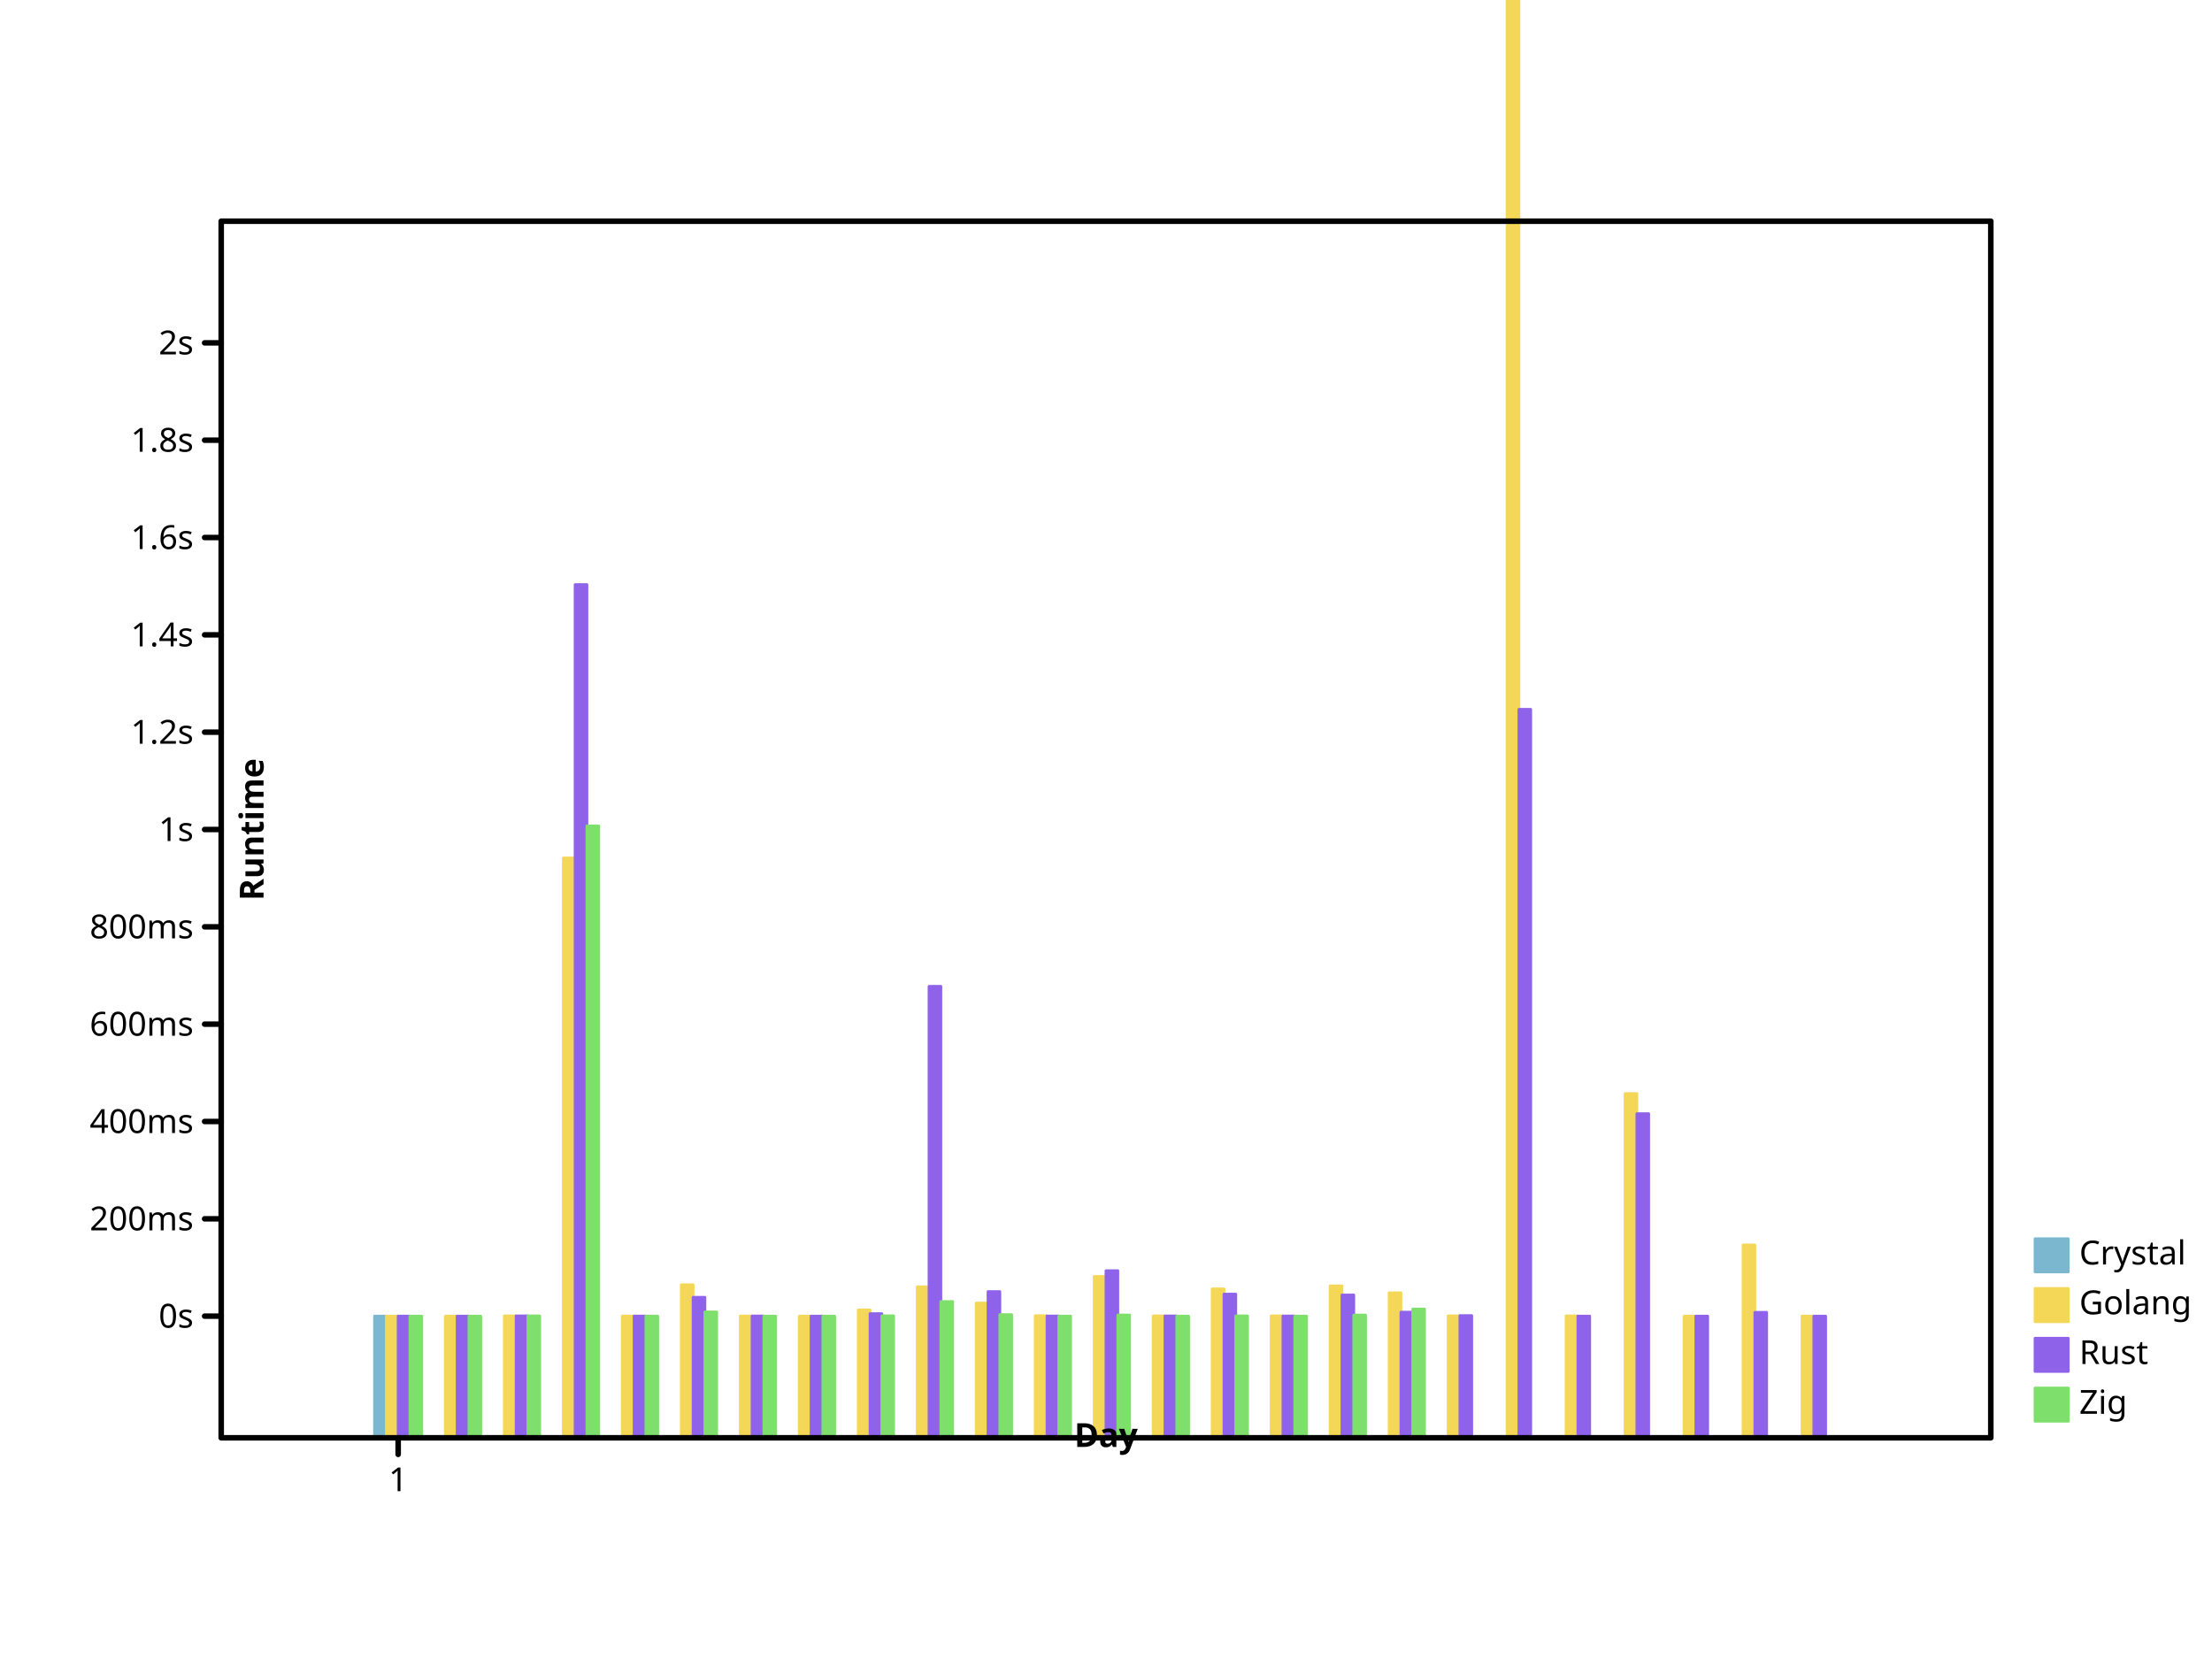
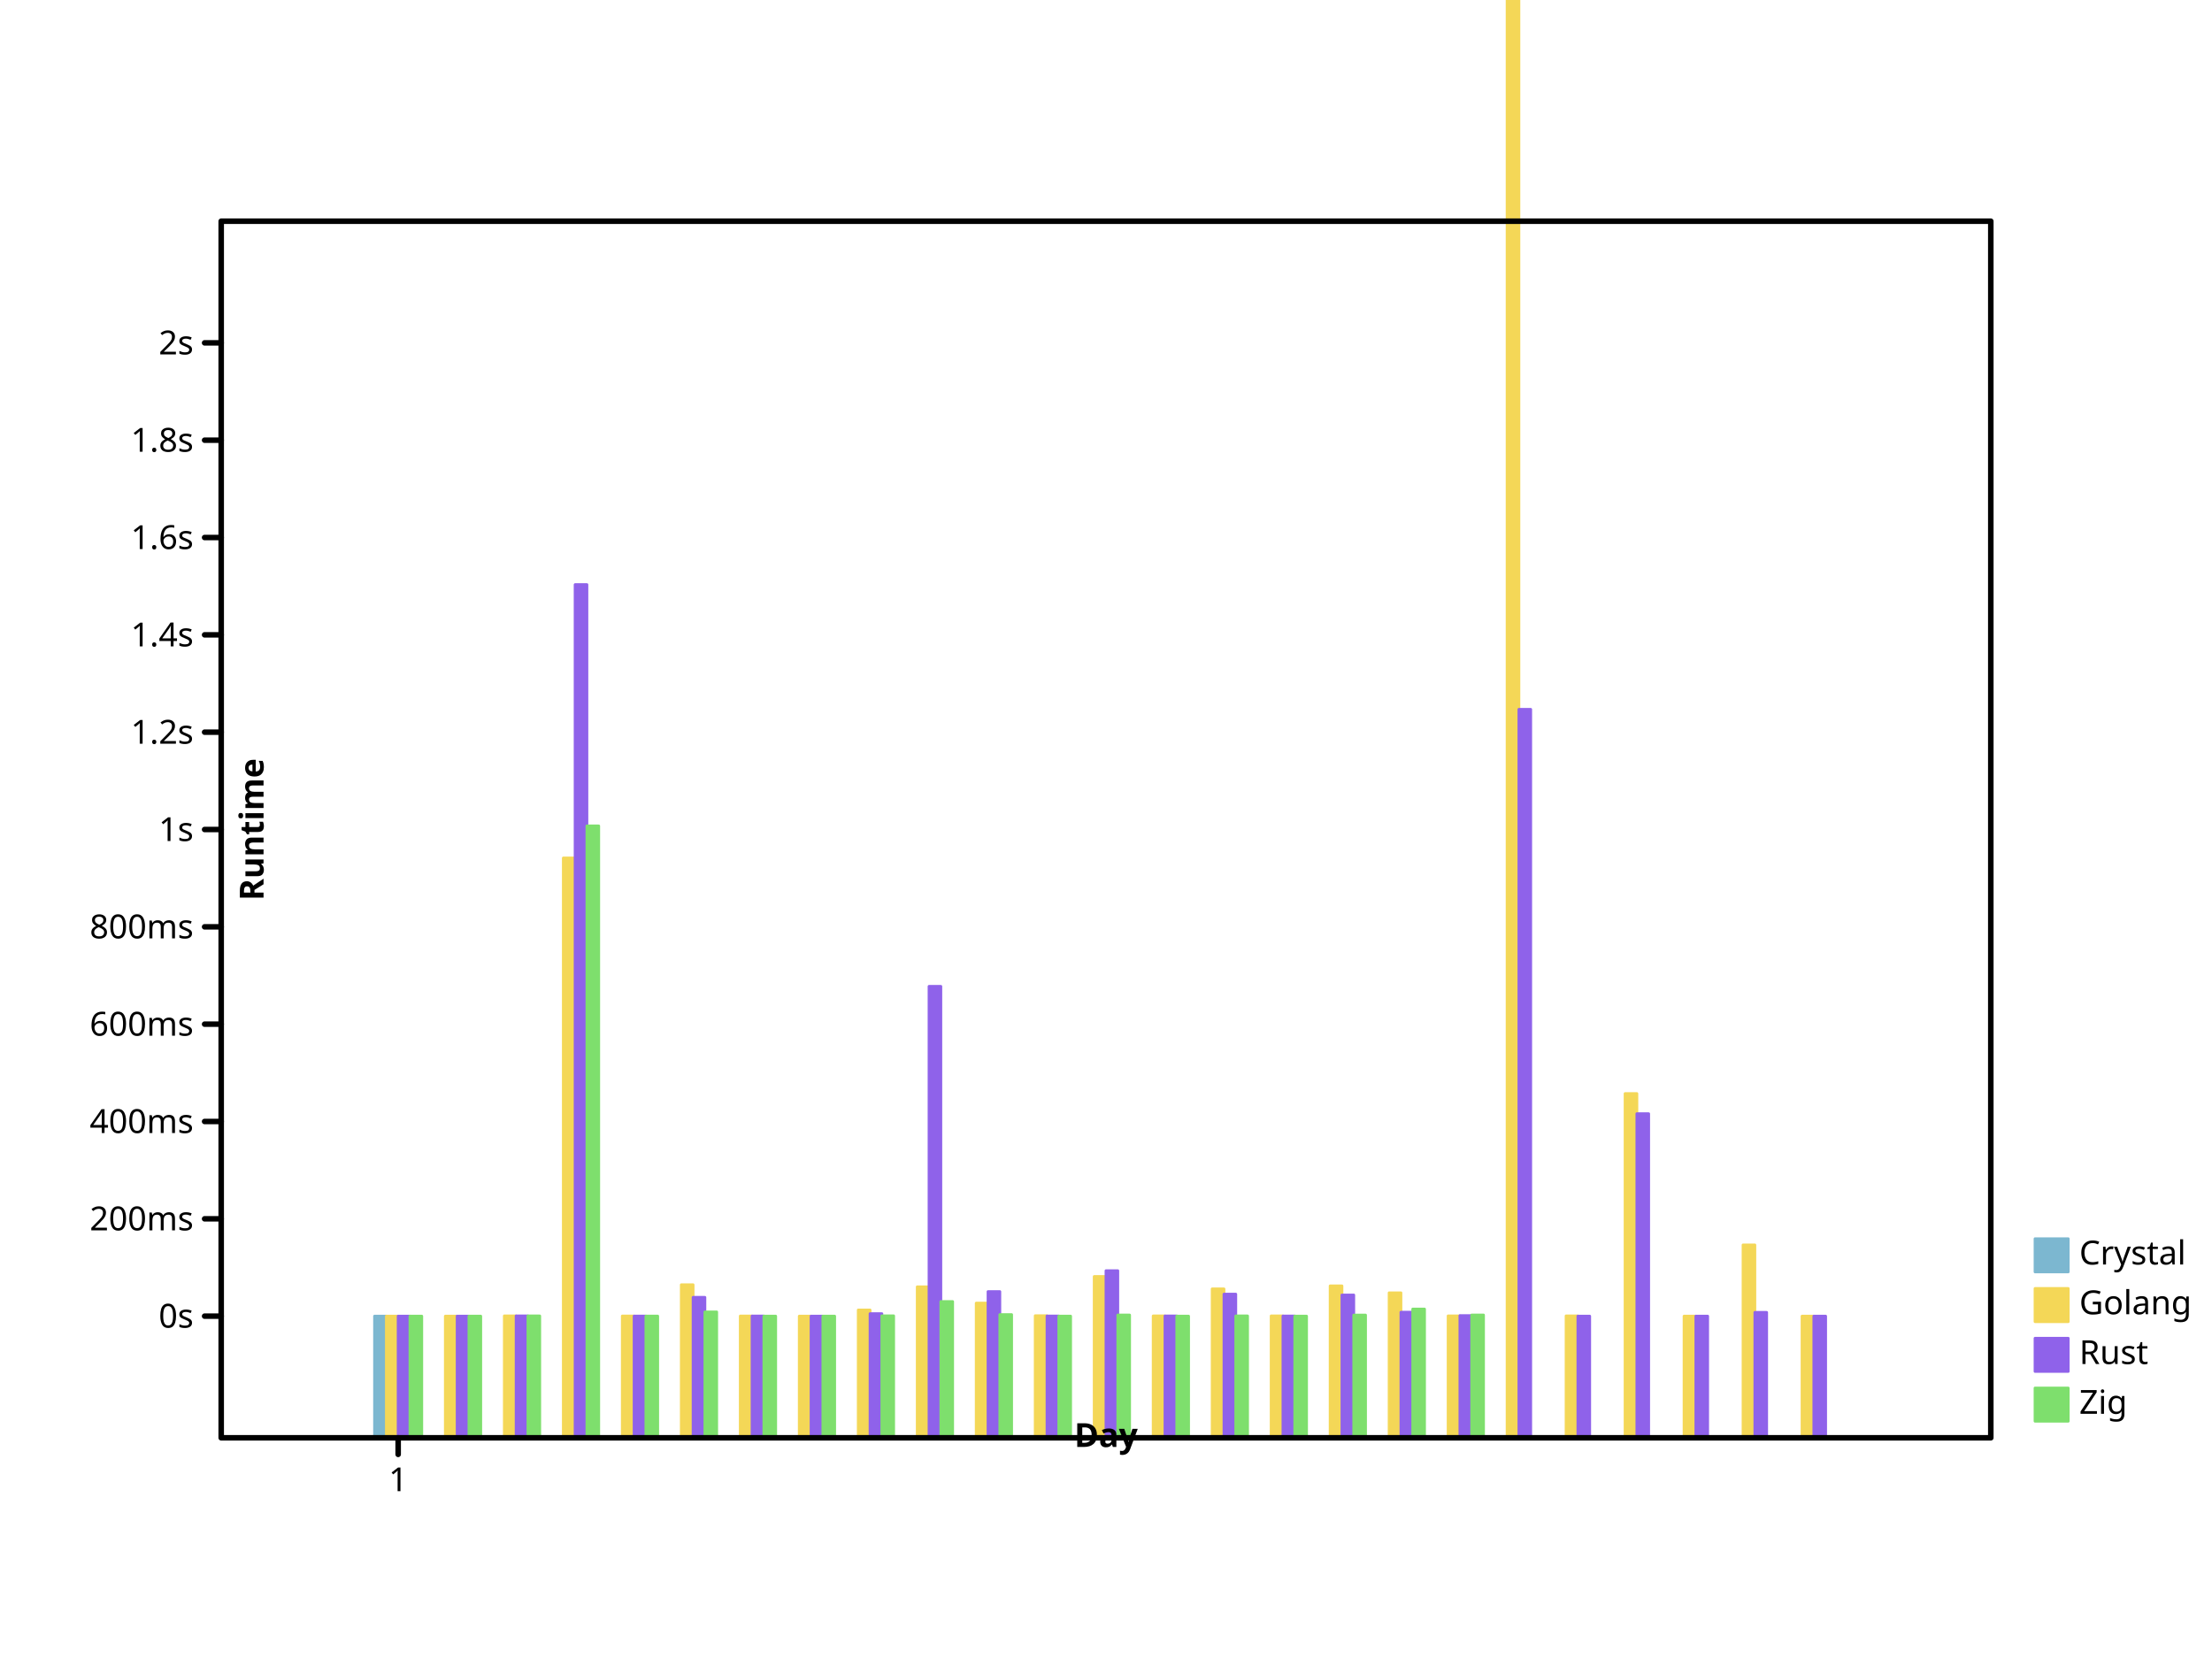
- <svg xmlns="http://www.w3.org/2000/svg" height="600" viewbox="0 0 800 600" preserveAspectRatio="xMidYMid meet" width="800">
+ <svg xmlns="http://www.w3.org/2000/svg" width="800" height="600" viewbox="0 0 800 600" preserveAspectRatio="xMidYMid meet">
  <defs>
-     <marker markerWidth="2%" markerHeight="2%" id="circle" viewBox="0 0 10 10 " refX="5" refY="5" markerUnits="userSpaceOnUse">
-       <circle cx="5" cy="5" r="3" fill="none" stroke="black" />
+     <marker markerUnits="userSpaceOnUse" markerWidth="2%" markerHeight="2%" id="circle" viewBox="0 0 10 10 " refX="5" refY="5">
+       <circle r="3" fill="none" stroke="black" cx="5" cy="5" />
    </marker>
-     <marker id="filled-circle" viewBox="0 0 10 10 " refX="5" refY="5" markerUnits="userSpaceOnUse" markerWidth="2%" markerHeight="2%">
+     <marker markerHeight="2%" id="filled-circle" viewBox="0 0 10 10 " refX="5" refY="5" markerUnits="userSpaceOnUse" markerWidth="2%">
      <circle cx="5" cy="5" r="3" fill="black" stroke="none" />
    </marker>
-     <marker markerUnits="userSpaceOnUse" markerWidth="2%" markerHeight="2%" id="square" viewBox="0 0 10 10 " refX="5" refY="5">
+     <marker markerHeight="2%" id="square" viewBox="0 0 10 10 " refX="5" refY="5" markerUnits="userSpaceOnUse" markerWidth="2%">
      <rect fill="none" stroke="black" x="2" y="2" width="6" height="6" />
    </marker>
-     <marker id="filled-square" viewBox="0 0 10 10 " refX="5" refY="5" markerUnits="userSpaceOnUse" markerWidth="2%" markerHeight="2%">
-       <rect y="2" width="6" height="6" fill="black" stroke="none" x="2" />
+     <marker refY="5" markerUnits="userSpaceOnUse" markerWidth="2%" markerHeight="2%" id="filled-square" viewBox="0 0 10 10 " refX="5">
+       <rect x="2" y="2" width="6" height="6" fill="black" stroke="none" />
    </marker>
  </defs>
-   <g stroke-linejoin="round" transform="translate(80 520 )scale(1 -1 )" fill="hsl(198, 47%, 65%)" stroke="hsl(198, 47%, 65%)" stroke-width="1px" stroke-linecap="round">
-     <rect height="4.400662e+01" vector-effect="non-scaling-stroke" x="5.546667e+01" y="0" width="4.266667e+00" />
+   <g stroke-linecap="round" stroke-linejoin="round" transform="translate(80 520 )scale(1 -1 )" fill="hsl(198, 47%, 65%)" stroke="hsl(198, 47%, 65%)" stroke-width="1px">
+     <rect x="5.546667e+01" y="0" width="4.266667e+00" height="4.400662e+01" vector-effect="non-scaling-stroke" />
  </g>
-   <g stroke="hsl(49, 88%, 65%)" stroke-width="1px" stroke-linecap="round" stroke-linejoin="round" transform="translate(80 520 )scale(1 -1 )" fill="hsl(49, 88%, 65%)">
+   <g stroke-linejoin="round" transform="translate(80 520 )scale(1 -1 )" fill="hsl(49, 88%, 65%)" stroke="hsl(49, 88%, 65%)" stroke-width="1px" stroke-linecap="round">
    <rect height="4.400241e+01" vector-effect="non-scaling-stroke" x="5.973333e+01" y="0" width="4.266667e+00" />
-     <rect width="4.266667e+00" height="4.400484e+01" vector-effect="non-scaling-stroke" x="8.106667e+01" y="0" />
+     <rect y="0" width="4.266667e+00" height="4.400484e+01" vector-effect="non-scaling-stroke" x="8.106667e+01" />
    <rect vector-effect="non-scaling-stroke" x="1.024000e+02" y="0" width="4.266667e+00" height="4.409664e+01" />
-     <rect y="0" width="4.266667e+00" height="2.097016e+02" vector-effect="non-scaling-stroke" x="1.237333e+02" />
-     <rect y="0" width="4.266667e+00" height="4.405029e+01" vector-effect="non-scaling-stroke" x="1.450667e+02" />
-     <rect y="0" width="4.266667e+00" height="5.535243e+01" vector-effect="non-scaling-stroke" x="1.664000e+02" />
-     <rect y="0" width="4.266667e+00" height="4.404342e+01" vector-effect="non-scaling-stroke" x="1.877333e+02" />
-     <rect height="4.400136e+01" vector-effect="non-scaling-stroke" x="2.090667e+02" y="0" width="4.266667e+00" />
-     <rect vector-effect="non-scaling-stroke" x="2.304000e+02" y="0" width="4.266667e+00" height="4.622952e+01" />
+     <rect vector-effect="non-scaling-stroke" x="1.237333e+02" y="0" width="4.266667e+00" height="2.097016e+02" />
+     <rect vector-effect="non-scaling-stroke" x="1.450667e+02" y="0" width="4.266667e+00" height="4.405029e+01" />
+     <rect vector-effect="non-scaling-stroke" x="1.664000e+02" y="0" width="4.266667e+00" height="5.535243e+01" />
+     <rect width="4.266667e+00" height="4.404342e+01" vector-effect="non-scaling-stroke" x="1.877333e+02" y="0" />
+     <rect vector-effect="non-scaling-stroke" x="2.090667e+02" y="0" width="4.266667e+00" height="4.400136e+01" />
+     <rect width="4.266667e+00" height="4.622952e+01" vector-effect="non-scaling-stroke" x="2.304000e+02" y="0" />
    <rect x="2.517333e+02" y="0" width="4.266667e+00" height="5.460722e+01" vector-effect="non-scaling-stroke" />
-     <rect vector-effect="non-scaling-stroke" x="2.730667e+02" y="0" width="4.266667e+00" height="4.871157e+01" />
-     <rect width="4.266667e+00" height="4.415016e+01" vector-effect="non-scaling-stroke" x="2.944000e+02" y="0" />
-     <rect x="3.157333e+02" y="0" width="4.266667e+00" height="5.833423e+01" vector-effect="non-scaling-stroke" />
-     <rect width="4.266667e+00" height="4.407651e+01" vector-effect="non-scaling-stroke" x="3.370667e+02" y="0" />
-     <rect height="5.385255e+01" vector-effect="non-scaling-stroke" x="3.584000e+02" y="0" width="4.266667e+00" />
+     <rect width="4.266667e+00" height="4.871157e+01" vector-effect="non-scaling-stroke" x="2.730667e+02" y="0" />
+     <rect vector-effect="non-scaling-stroke" x="2.944000e+02" y="0" width="4.266667e+00" height="4.415016e+01" />
+     <rect vector-effect="non-scaling-stroke" x="3.157333e+02" y="0" width="4.266667e+00" height="5.833423e+01" />
+     <rect height="4.407651e+01" vector-effect="non-scaling-stroke" x="3.370667e+02" y="0" width="4.266667e+00" />
+     <rect vector-effect="non-scaling-stroke" x="3.584000e+02" y="0" width="4.266667e+00" height="5.385255e+01" />
    <rect vector-effect="non-scaling-stroke" x="3.797333e+02" y="0" width="4.266667e+00" height="4.408905e+01" />
-     <rect y="0" width="4.266667e+00" height="5.494052e+01" vector-effect="non-scaling-stroke" x="4.010667e+02" />
-     <rect height="5.243810e+01" vector-effect="non-scaling-stroke" x="4.224000e+02" y="0" width="4.266667e+00" />
-     <rect height="4.409594e+01" vector-effect="non-scaling-stroke" x="4.437333e+02" y="0" width="4.266667e+00" />
-     <rect height="6.740130e+02" vector-effect="non-scaling-stroke" x="4.650667e+02" y="0" width="4.266667e+00" />
+     <rect x="4.010667e+02" y="0" width="4.266667e+00" height="5.494052e+01" vector-effect="non-scaling-stroke" />
+     <rect y="0" width="4.266667e+00" height="5.243810e+01" vector-effect="non-scaling-stroke" x="4.224000e+02" />
+     <rect vector-effect="non-scaling-stroke" x="4.437333e+02" y="0" width="4.266667e+00" height="4.409594e+01" />
+     <rect y="0" width="4.266667e+00" height="6.740130e+02" vector-effect="non-scaling-stroke" x="4.650667e+02" />
    <rect vector-effect="non-scaling-stroke" x="4.864000e+02" y="0" width="4.266667e+00" height="4.409445e+01" />
-     <rect vector-effect="non-scaling-stroke" x="5.077333e+02" y="0" width="4.266667e+00" height="1.244924e+02" />
-     <rect y="0" width="4.266667e+00" height="4.400394e+01" vector-effect="non-scaling-stroke" x="5.290667e+02" />
-     <rect x="5.504000e+02" y="0" width="4.266667e+00" height="6.975917e+01" vector-effect="non-scaling-stroke" />
-     <rect vector-effect="non-scaling-stroke" x="5.717333e+02" y="0" width="4.266667e+00" height="4.400157e+01" />
+     <rect width="4.266667e+00" height="1.244924e+02" vector-effect="non-scaling-stroke" x="5.077333e+02" y="0" />
+     <rect vector-effect="non-scaling-stroke" x="5.290667e+02" y="0" width="4.266667e+00" height="4.400394e+01" />
+     <rect vector-effect="non-scaling-stroke" x="5.504000e+02" y="0" width="4.266667e+00" height="6.975917e+01" />
+     <rect height="4.400157e+01" vector-effect="non-scaling-stroke" x="5.717333e+02" y="0" width="4.266667e+00" />
  </g>
-   <g stroke-linecap="round" stroke-linejoin="round" transform="translate(80 520 )scale(1 -1 )" fill="hsl(260, 76%, 65%)" stroke="hsl(260, 76%, 65%)" stroke-width="1px">
-     <rect vector-effect="non-scaling-stroke" x="6.400000e+01" y="0" width="4.266667e+00" height="4.400227e+01" />
+   <g stroke="hsl(260, 76%, 65%)" stroke-width="1px" stroke-linecap="round" stroke-linejoin="round" transform="translate(80 520 )scale(1 -1 )" fill="hsl(260, 76%, 65%)">
+     <rect y="0" width="4.266667e+00" height="4.400227e+01" vector-effect="non-scaling-stroke" x="6.400000e+01" />
    <rect vector-effect="non-scaling-stroke" x="8.533333e+01" y="0" width="4.266667e+00" height="4.400916e+01" />
-     <rect vector-effect="non-scaling-stroke" x="1.066667e+02" y="0" width="4.266667e+00" height="4.408215e+01" />
-     <rect y="0" width="4.266667e+00" height="3.085703e+02" vector-effect="non-scaling-stroke" x="1.280000e+02" />
-     <rect y="0" width="4.266667e+00" height="4.402440e+01" vector-effect="non-scaling-stroke" x="1.493333e+02" />
-     <rect height="5.079964e+01" vector-effect="non-scaling-stroke" x="1.706667e+02" y="0" width="4.266667e+00" />
-     <rect vector-effect="non-scaling-stroke" x="192" y="0" width="4.266667e+00" height="4.404217e+01" />
+     <rect width="4.266667e+00" height="4.408215e+01" vector-effect="non-scaling-stroke" x="1.066667e+02" y="0" />
+     <rect height="3.085703e+02" vector-effect="non-scaling-stroke" x="1.280000e+02" y="0" width="4.266667e+00" />
+     <rect vector-effect="non-scaling-stroke" x="1.493333e+02" y="0" width="4.266667e+00" height="4.402440e+01" />
+     <rect x="1.706667e+02" y="0" width="4.266667e+00" height="5.079964e+01" vector-effect="non-scaling-stroke" />
+     <rect x="192" y="0" width="4.266667e+00" height="4.404217e+01" vector-effect="non-scaling-stroke" />
    <rect vector-effect="non-scaling-stroke" x="2.133333e+02" y="0" width="4.266667e+00" height="4.400574e+01" />
-     <rect vector-effect="non-scaling-stroke" x="2.346667e+02" y="0" width="4.266667e+00" height="4.489036e+01" />
-     <rect width="4.266667e+00" height="1.632705e+02" vector-effect="non-scaling-stroke" x="256" y="0" />
-     <rect vector-effect="non-scaling-stroke" x="2.773333e+02" y="0" width="4.266667e+00" height="5.288153e+01" />
-     <rect height="4.405132e+01" vector-effect="non-scaling-stroke" x="2.986667e+02" y="0" width="4.266667e+00" />
-     <rect height="6.043265e+01" vector-effect="non-scaling-stroke" x="320" y="0" width="4.266667e+00" />
-     <rect vector-effect="non-scaling-stroke" x="3.413333e+02" y="0" width="4.266667e+00" height="4.407135e+01" />
-     <rect height="5.195903e+01" vector-effect="non-scaling-stroke" x="3.626667e+02" y="0" width="4.266667e+00" />
-     <rect y="0" width="4.266667e+00" height="4.404799e+01" vector-effect="non-scaling-stroke" x="384" />
-     <rect x="4.053333e+02" y="0" width="4.266667e+00" height="5.164855e+01" vector-effect="non-scaling-stroke" />
+     <rect width="4.266667e+00" height="4.489036e+01" vector-effect="non-scaling-stroke" x="2.346667e+02" y="0" />
+     <rect height="1.632705e+02" vector-effect="non-scaling-stroke" x="256" y="0" width="4.266667e+00" />
+     <rect x="2.773333e+02" y="0" width="4.266667e+00" height="5.288153e+01" vector-effect="non-scaling-stroke" />
+     <rect vector-effect="non-scaling-stroke" x="2.986667e+02" y="0" width="4.266667e+00" height="4.405132e+01" />
+     <rect vector-effect="non-scaling-stroke" x="320" y="0" width="4.266667e+00" height="6.043265e+01" />
+     <rect height="4.407135e+01" vector-effect="non-scaling-stroke" x="3.413333e+02" y="0" width="4.266667e+00" />
+     <rect vector-effect="non-scaling-stroke" x="3.626667e+02" y="0" width="4.266667e+00" height="5.195903e+01" />
+     <rect vector-effect="non-scaling-stroke" x="384" y="0" width="4.266667e+00" height="4.404799e+01" />
+     <rect y="0" width="4.266667e+00" height="5.164855e+01" vector-effect="non-scaling-stroke" x="4.053333e+02" />
    <rect vector-effect="non-scaling-stroke" x="4.266667e+02" y="0" width="4.266667e+00" height="4.542256e+01" />
-     <rect width="4.266667e+00" height="4.419438e+01" vector-effect="non-scaling-stroke" x="448" y="0" />
-     <rect y="0" width="4.266667e+00" height="2.634562e+02" vector-effect="non-scaling-stroke" x="4.693333e+02" />
-     <rect vector-effect="non-scaling-stroke" x="4.906667e+02" y="0" width="4.266667e+00" height="4.400514e+01" />
-     <rect x="512" y="0" width="4.266667e+00" height="1.172092e+02" vector-effect="non-scaling-stroke" />
-     <rect vector-effect="non-scaling-stroke" x="5.333333e+02" y="0" width="4.266667e+00" height="4.400162e+01" />
-     <rect x="5.546667e+02" y="0" width="4.266667e+00" height="4.535789e+01" vector-effect="non-scaling-stroke" />
-     <rect x="576" y="0" width="4.266667e+00" height="4.400004e+01" vector-effect="non-scaling-stroke" />
+     <rect y="0" width="4.266667e+00" height="4.419438e+01" vector-effect="non-scaling-stroke" x="448" />
+     <rect vector-effect="non-scaling-stroke" x="4.693333e+02" y="0" width="4.266667e+00" height="2.634562e+02" />
+     <rect y="0" width="4.266667e+00" height="4.400514e+01" vector-effect="non-scaling-stroke" x="4.906667e+02" />
+     <rect y="0" width="4.266667e+00" height="1.172092e+02" vector-effect="non-scaling-stroke" x="512" />
+     <rect y="0" width="4.266667e+00" height="4.400162e+01" vector-effect="non-scaling-stroke" x="5.333333e+02" />
+     <rect height="4.535789e+01" vector-effect="non-scaling-stroke" x="5.546667e+02" y="0" width="4.266667e+00" />
+     <rect width="4.266667e+00" height="4.400004e+01" vector-effect="non-scaling-stroke" x="576" y="0" />
  </g>
-   <g transform="translate(80 520 )scale(1 -1 )" fill="hsl(111, 64%, 65%)" stroke="hsl(111, 64%, 65%)" stroke-width="1px" stroke-linecap="round" stroke-linejoin="round">
+   <g stroke-width="1px" stroke-linecap="round" stroke-linejoin="round" transform="translate(80 520 )scale(1 -1 )" fill="hsl(111, 64%, 65%)" stroke="hsl(111, 64%, 65%)">
    <rect vector-effect="non-scaling-stroke" x="6.826667e+01" y="0" width="4.266667e+00" height="4.400095e+01" />
-     <rect vector-effect="non-scaling-stroke" x="8.960000e+01" y="0" width="4.266667e+00" height="4.400076e+01" />
-     <rect height="4.408312e+01" vector-effect="non-scaling-stroke" x="1.109333e+02" y="0" width="4.266667e+00" />
+     <rect height="4.400076e+01" vector-effect="non-scaling-stroke" x="8.960000e+01" y="0" width="4.266667e+00" />
+     <rect width="4.266667e+00" height="4.408312e+01" vector-effect="non-scaling-stroke" x="1.109333e+02" y="0" />
    <rect vector-effect="non-scaling-stroke" x="1.322667e+02" y="0" width="4.266667e+00" height="2.212965e+02" />
    <rect vector-effect="non-scaling-stroke" x="1.536000e+02" y="0" width="4.266667e+00" height="4.401941e+01" />
    <rect x="1.749333e+02" y="0" width="4.266667e+00" height="4.552608e+01" vector-effect="non-scaling-stroke" />
-     <rect y="0" width="4.266667e+00" height="4.400657e+01" vector-effect="non-scaling-stroke" x="1.962667e+02" />
-     <rect y="0" width="4.266667e+00" height="4.400066e+01" vector-effect="non-scaling-stroke" x="2.176000e+02" />
-     <rect width="4.266667e+00" height="4.411379e+01" vector-effect="non-scaling-stroke" x="2.389333e+02" y="0" />
-     <rect y="0" width="4.266667e+00" height="4.928114e+01" vector-effect="non-scaling-stroke" x="2.602667e+02" />
-     <rect vector-effect="non-scaling-stroke" x="2.816000e+02" y="0" width="4.266667e+00" height="4.456142e+01" />
-     <rect height="4.401033e+01" vector-effect="non-scaling-stroke" x="3.029333e+02" y="0" width="4.266667e+00" />
-     <rect x="3.242667e+02" y="0" width="4.266667e+00" height="4.440656e+01" vector-effect="non-scaling-stroke" />
+     <rect x="1.962667e+02" y="0" width="4.266667e+00" height="4.400657e+01" vector-effect="non-scaling-stroke" />
+     <rect height="4.400066e+01" vector-effect="non-scaling-stroke" x="2.176000e+02" y="0" width="4.266667e+00" />
+     <rect height="4.411379e+01" vector-effect="non-scaling-stroke" x="2.389333e+02" y="0" width="4.266667e+00" />
+     <rect width="4.266667e+00" height="4.928114e+01" vector-effect="non-scaling-stroke" x="2.602667e+02" y="0" />
+     <rect y="0" width="4.266667e+00" height="4.456142e+01" vector-effect="non-scaling-stroke" x="2.816000e+02" />
+     <rect vector-effect="non-scaling-stroke" x="3.029333e+02" y="0" width="4.266667e+00" height="4.401033e+01" />
+     <rect width="4.266667e+00" height="4.440656e+01" vector-effect="non-scaling-stroke" x="3.242667e+02" y="0" />
    <rect vector-effect="non-scaling-stroke" x="3.456000e+02" y="0" width="4.266667e+00" height="4.400732e+01" />
    <rect vector-effect="non-scaling-stroke" x="3.669333e+02" y="0" width="4.266667e+00" height="4.407594e+01" />
-     <rect vector-effect="non-scaling-stroke" x="3.882667e+02" y="0" width="4.266667e+00" height="4.400139e+01" />
-     <rect width="4.266667e+00" height="4.439051e+01" vector-effect="non-scaling-stroke" x="4.096000e+02" y="0" />
-     <rect vector-effect="non-scaling-stroke" x="4.309333e+02" y="0" width="4.266667e+00" height="4.656102e+01" />
+     <rect height="4.400139e+01" vector-effect="non-scaling-stroke" x="3.882667e+02" y="0" width="4.266667e+00" />
+     <rect vector-effect="non-scaling-stroke" x="4.096000e+02" y="0" width="4.266667e+00" height="4.439051e+01" />
+     <rect y="0" width="4.266667e+00" height="4.656102e+01" vector-effect="non-scaling-stroke" x="4.309333e+02" />
+     <rect width="4.266667e+00" height="4.441526e+01" vector-effect="non-scaling-stroke" x="4.522667e+02" y="0" />
  </g>
-   <g font-family="sans-serif" stroke-linecap="round" font-style="normal" font-weight="normal" fill="hsl(198, 47%, 65%)" stroke-linejoin="round" dominant-baseline="hanging" font-size="12px" text-anchor="start" stroke-width="1px" stroke="hsl(198, 47%, 65%)">
-     <rect width="12" height="12" vector-effect="non-scaling-stroke" x="736" y="448" />
+   <g font-family="sans-serif" font-size="12px" font-style="normal" font-weight="normal" text-anchor="start" stroke-width="1px" dominant-baseline="hanging" fill="hsl(198, 47%, 65%)" stroke="hsl(198, 47%, 65%)" stroke-linecap="round" stroke-linejoin="round">
+     <rect vector-effect="non-scaling-stroke" x="736" y="448" width="12" height="12" />
    <g fill="black" stroke="black">
-       <text stroke="none" vector-effect="non-scaling-stroke" x="752" y="448" dominant-baseline="hanging">Crystal</text>
+       <text y="448" dominant-baseline="hanging" stroke="none" vector-effect="non-scaling-stroke" x="752">Crystal</text>
    </g>
-     <g font-family="sans-serif" font-size="12px" dominant-baseline="hanging" fill="hsl(49, 88%, 65%)" stroke-width="1px" stroke-linejoin="round" stroke="hsl(49, 88%, 65%)" stroke-linecap="round" font-style="normal" font-weight="normal" text-anchor="start">
-       <rect width="12" height="12" vector-effect="non-scaling-stroke" x="736" y="466" />
-       <g stroke="black" fill="black">
+     <g stroke="hsl(49, 88%, 65%)" font-size="12px" dominant-baseline="hanging" stroke-linecap="round" stroke-linejoin="round" fill="hsl(49, 88%, 65%)" font-style="normal" text-anchor="start" stroke-width="1px" font-family="sans-serif" font-weight="normal">
+       <rect y="466" width="12" height="12" vector-effect="non-scaling-stroke" x="736" />
+       <g fill="black" stroke="black">
        <text stroke="none" vector-effect="non-scaling-stroke" x="752" y="466" dominant-baseline="hanging">Golang</text>
      </g>
-       <g dominant-baseline="hanging" text-anchor="start" fill="hsl(260, 76%, 65%)" stroke-width="1px" stroke="hsl(260, 76%, 65%)" stroke-linecap="round" stroke-linejoin="round" font-family="sans-serif" font-size="12px" font-style="normal" font-weight="normal">
-         <rect height="12" vector-effect="non-scaling-stroke" x="736" y="484" width="12" />
-         <g stroke="black" fill="black">
-           <text dominant-baseline="hanging" stroke="none" vector-effect="non-scaling-stroke" x="752" y="484">Rust</text>
+       <g stroke="hsl(260, 76%, 65%)" font-size="12px" font-family="sans-serif" stroke-linecap="round" stroke-width="1px" stroke-linejoin="round" font-style="normal" dominant-baseline="hanging" fill="hsl(260, 76%, 65%)" font-weight="normal" text-anchor="start">
+         <rect vector-effect="non-scaling-stroke" x="736" y="484" width="12" height="12" />
+         <g fill="black" stroke="black">
+           <text y="484" dominant-baseline="hanging" stroke="none" vector-effect="non-scaling-stroke" x="752">Rust</text>
        </g>
-         <g font-family="sans-serif" text-anchor="start" dominant-baseline="hanging" stroke="hsl(111, 64%, 65%)" stroke-linecap="round" stroke-linejoin="round" font-size="12px" font-style="normal" font-weight="normal" fill="hsl(111, 64%, 65%)" stroke-width="1px">
-           <rect x="736" y="502" width="12" height="12" vector-effect="non-scaling-stroke" />
+         <g fill="hsl(111, 64%, 65%)" stroke-linecap="round" stroke-linejoin="round" font-family="sans-serif" text-anchor="start" stroke="hsl(111, 64%, 65%)" font-size="12px" font-style="normal" dominant-baseline="hanging" stroke-width="1px" font-weight="normal">
+           <rect vector-effect="non-scaling-stroke" x="736" y="502" width="12" height="12" />
          <g fill="black" stroke="black">
-             <text dominant-baseline="hanging" stroke="none" vector-effect="non-scaling-stroke" x="752" y="502">Zig</text>
-             <g text-anchor="start" stroke-linecap="round" fill="none" stroke-width="2px" stroke-linejoin="round" font-size="12px" font-weight="normal" dominant-baseline="hanging" font-style="normal" font-family="sans-serif">
-               <rect x="80" y="80" width="640" height="440" vector-effect="non-scaling-stroke" />
+             <text x="752" y="502" dominant-baseline="hanging" stroke="none" vector-effect="non-scaling-stroke">Zig</text>
+             <g font-family="sans-serif" fill="none" font-size="12px" stroke-linecap="round" text-anchor="start" dominant-baseline="hanging" stroke-width="2px" font-weight="normal" font-style="normal" stroke-linejoin="round">
+               <rect width="640" height="440" vector-effect="non-scaling-stroke" x="80" y="80" />
            </g>
-             <g text-anchor="start" fill="none" stroke-linejoin="round" font-size="12px" transform="translate(80 520 )scale(1 -1 )" stroke="black" font-style="normal" font-weight="normal" font-family="sans-serif" stroke-linecap="round" dominant-baseline="hanging" stroke-width="2px">
+             <g font-weight="normal" text-anchor="start" stroke-width="2px" font-style="normal" transform="translate(80 520 )scale(1 -1 )" fill="none" stroke-linejoin="round" font-family="sans-serif" stroke="black" font-size="12px" dominant-baseline="hanging" stroke-linecap="round">
              <path vector-effect="non-scaling-stroke" d="M64,0 L64,-6 " />
            </g>
-             <g font-weight="normal" fill="black" stroke-width="2px" stroke-linejoin="round" font-style="normal" stroke-linecap="round" dominant-baseline="hanging" text-anchor="middle" font-family="sans-serif" font-size="12px" transform="translate(80 520 )scale(1 1 )" stroke="black">
-               <text stroke="none" vector-effect="non-scaling-stroke" x="64" y="10" dominant-baseline="hanging">1</text>
+             <g stroke-linecap="round" stroke-linejoin="round" font-family="sans-serif" font-size="12px" font-style="normal" stroke-width="2px" text-anchor="middle" fill="black" stroke="black" dominant-baseline="hanging" transform="translate(80 520 )scale(1 1 )" font-weight="normal">
+               <text vector-effect="non-scaling-stroke" x="64" y="10" dominant-baseline="hanging" stroke="none">1</text>
            </g>
-             <g stroke="black" fill="black" stroke-width="2px" font-family="sans-serif" font-size="12px" font-weight="bold" text-anchor="middle" transform="translate(80 520 )scale(1 1 )rotate(0 0 0 )" dominant-baseline="baseline" stroke-linejoin="round" font-style="normal" stroke-linecap="round">
-               <text dominant-baseline="baseline" stroke="none" vector-effect="non-scaling-stroke" x="320" y="-6">Day</text>
+             <g dominant-baseline="baseline" transform="translate(80 520 )scale(1 1 )rotate(0 0 0 )" stroke-width="2px" stroke-linejoin="round" font-weight="bold" fill="black" stroke="black" font-style="normal" stroke-linecap="round" font-family="sans-serif" text-anchor="middle" font-size="12px">
+               <text stroke="none" vector-effect="non-scaling-stroke" x="320" y="-6" dominant-baseline="baseline">Day</text>
            </g>
-             <g font-size="12px" font-style="normal" font-weight="bold" text-anchor="middle" fill="black" stroke-width="2px" stroke-linejoin="round" font-family="sans-serif" stroke="black" stroke-linecap="round" transform="translate(80 520 )scale(1 -1 )" dominant-baseline="baseline">
-               <path vector-effect="non-scaling-stroke" d="M0,44 L-6,44 M0,7.920000e+01 L-6,7.920000e+01 M0,1.144000e+02 L-6,1.144000e+02 M0,1.496000e+02 L-6,1.496000e+02 M0,1.848000e+02 L-6,1.848000e+02 M0,220 L-6,220 M0,2.552000e+02 L-6,2.552000e+02 M0,2.904000e+02 L-6,2.904000e+02 M0,3.256000e+02 L-6,3.256000e+02 M0,3.608000e+02 L-6,3.608000e+02 M0,396 L-6,396 " />
+             <g stroke="black" dominant-baseline="baseline" stroke-linecap="round" font-family="sans-serif" font-weight="bold" fill="black" font-size="12px" font-style="normal" transform="translate(80 520 )scale(1 -1 )" stroke-width="2px" stroke-linejoin="round" text-anchor="middle">
+               <path d="M0,44 L-6,44 M0,7.920000e+01 L-6,7.920000e+01 M0,1.144000e+02 L-6,1.144000e+02 M0,1.496000e+02 L-6,1.496000e+02 M0,1.848000e+02 L-6,1.848000e+02 M0,220 L-6,220 M0,2.552000e+02 L-6,2.552000e+02 M0,2.904000e+02 L-6,2.904000e+02 M0,3.256000e+02 L-6,3.256000e+02 M0,3.608000e+02 L-6,3.608000e+02 M0,396 L-6,396 " vector-effect="non-scaling-stroke" />
            </g>
-             <g text-anchor="end" fill="black" transform="translate(80 520 )scale(1 1 )" dominant-baseline="middle" stroke-linejoin="round" font-family="sans-serif" font-style="normal" font-weight="normal" stroke-linecap="round" font-size="12px" stroke-width="2px" stroke="black">
-               <text dominant-baseline="middle" stroke="none" vector-effect="non-scaling-stroke" x="-10" y="-44">0s</text>
-               <text stroke="none" vector-effect="non-scaling-stroke" x="-10" y="-7.920000e+01" dominant-baseline="middle">200ms</text>
+             <g fill="black" font-size="12px" font-family="sans-serif" stroke-width="2px" stroke-linejoin="round" dominant-baseline="middle" transform="translate(80 520 )scale(1 1 )" font-weight="normal" text-anchor="end" stroke-linecap="round" font-style="normal" stroke="black">
+               <text stroke="none" vector-effect="non-scaling-stroke" x="-10" y="-44" dominant-baseline="middle">0s</text>
+               <text vector-effect="non-scaling-stroke" x="-10" y="-7.920000e+01" dominant-baseline="middle" stroke="none">200ms</text>
              <text stroke="none" vector-effect="non-scaling-stroke" x="-10" y="-1.144000e+02" dominant-baseline="middle">400ms</text>
-               <text dominant-baseline="middle" stroke="none" vector-effect="non-scaling-stroke" x="-10" y="-1.496000e+02">600ms</text>
-               <text stroke="none" vector-effect="non-scaling-stroke" x="-10" y="-1.848000e+02" dominant-baseline="middle">800ms</text>
-               <text y="-220" dominant-baseline="middle" stroke="none" vector-effect="non-scaling-stroke" x="-10">1s</text>
-               <text y="-2.552000e+02" dominant-baseline="middle" stroke="none" vector-effect="non-scaling-stroke" x="-10">1.2s</text>
-               <text vector-effect="non-scaling-stroke" x="-10" y="-2.904000e+02" dominant-baseline="middle" stroke="none">1.4s</text>
-               <text x="-10" y="-3.256000e+02" dominant-baseline="middle" stroke="none" vector-effect="non-scaling-stroke">1.6s</text>
-               <text stroke="none" vector-effect="non-scaling-stroke" x="-10" y="-3.608000e+02" dominant-baseline="middle">1.8s</text>
-               <text x="-10" y="-396" dominant-baseline="middle" stroke="none" vector-effect="non-scaling-stroke">2s</text>
+               <text stroke="none" vector-effect="non-scaling-stroke" x="-10" y="-1.496000e+02" dominant-baseline="middle">600ms</text>
+               <text vector-effect="non-scaling-stroke" x="-10" y="-1.848000e+02" dominant-baseline="middle" stroke="none">800ms</text>
+               <text stroke="none" vector-effect="non-scaling-stroke" x="-10" y="-220" dominant-baseline="middle">1s</text>
+               <text x="-10" y="-2.552000e+02" dominant-baseline="middle" stroke="none" vector-effect="non-scaling-stroke">1.2s</text>
+               <text dominant-baseline="middle" stroke="none" vector-effect="non-scaling-stroke" x="-10" y="-2.904000e+02">1.4s</text>
+               <text dominant-baseline="middle" stroke="none" vector-effect="non-scaling-stroke" x="-10" y="-3.256000e+02">1.6s</text>
+               <text dominant-baseline="middle" stroke="none" vector-effect="non-scaling-stroke" x="-10" y="-3.608000e+02">1.8s</text>
+               <text vector-effect="non-scaling-stroke" x="-10" y="-396" dominant-baseline="middle" stroke="none">2s</text>
            </g>
-             <g stroke-width="2px" font-family="sans-serif" font-size="12px" font-style="normal" stroke="black" dominant-baseline="hanging" text-anchor="middle" fill="black" transform="translate(80 520 )scale(1 1 )rotate(-90 0 0 )" stroke-linecap="round" font-weight="bold" stroke-linejoin="round">
-               <text y="6" dominant-baseline="hanging" stroke="none" vector-effect="non-scaling-stroke" x="220">Runtime</text>
+             <g stroke="black" font-size="12px" dominant-baseline="hanging" fill="black" stroke-linecap="round" font-weight="bold" text-anchor="middle" stroke-width="2px" stroke-linejoin="round" font-family="sans-serif" font-style="normal" transform="translate(80 520 )scale(1 1 )rotate(-90 0 0 )">
+               <text x="220" y="6" dominant-baseline="hanging" stroke="none" vector-effect="non-scaling-stroke">Runtime</text>
            </g>
          </g>
        </g>
      </g>
    </g>
  </g>
</svg>
